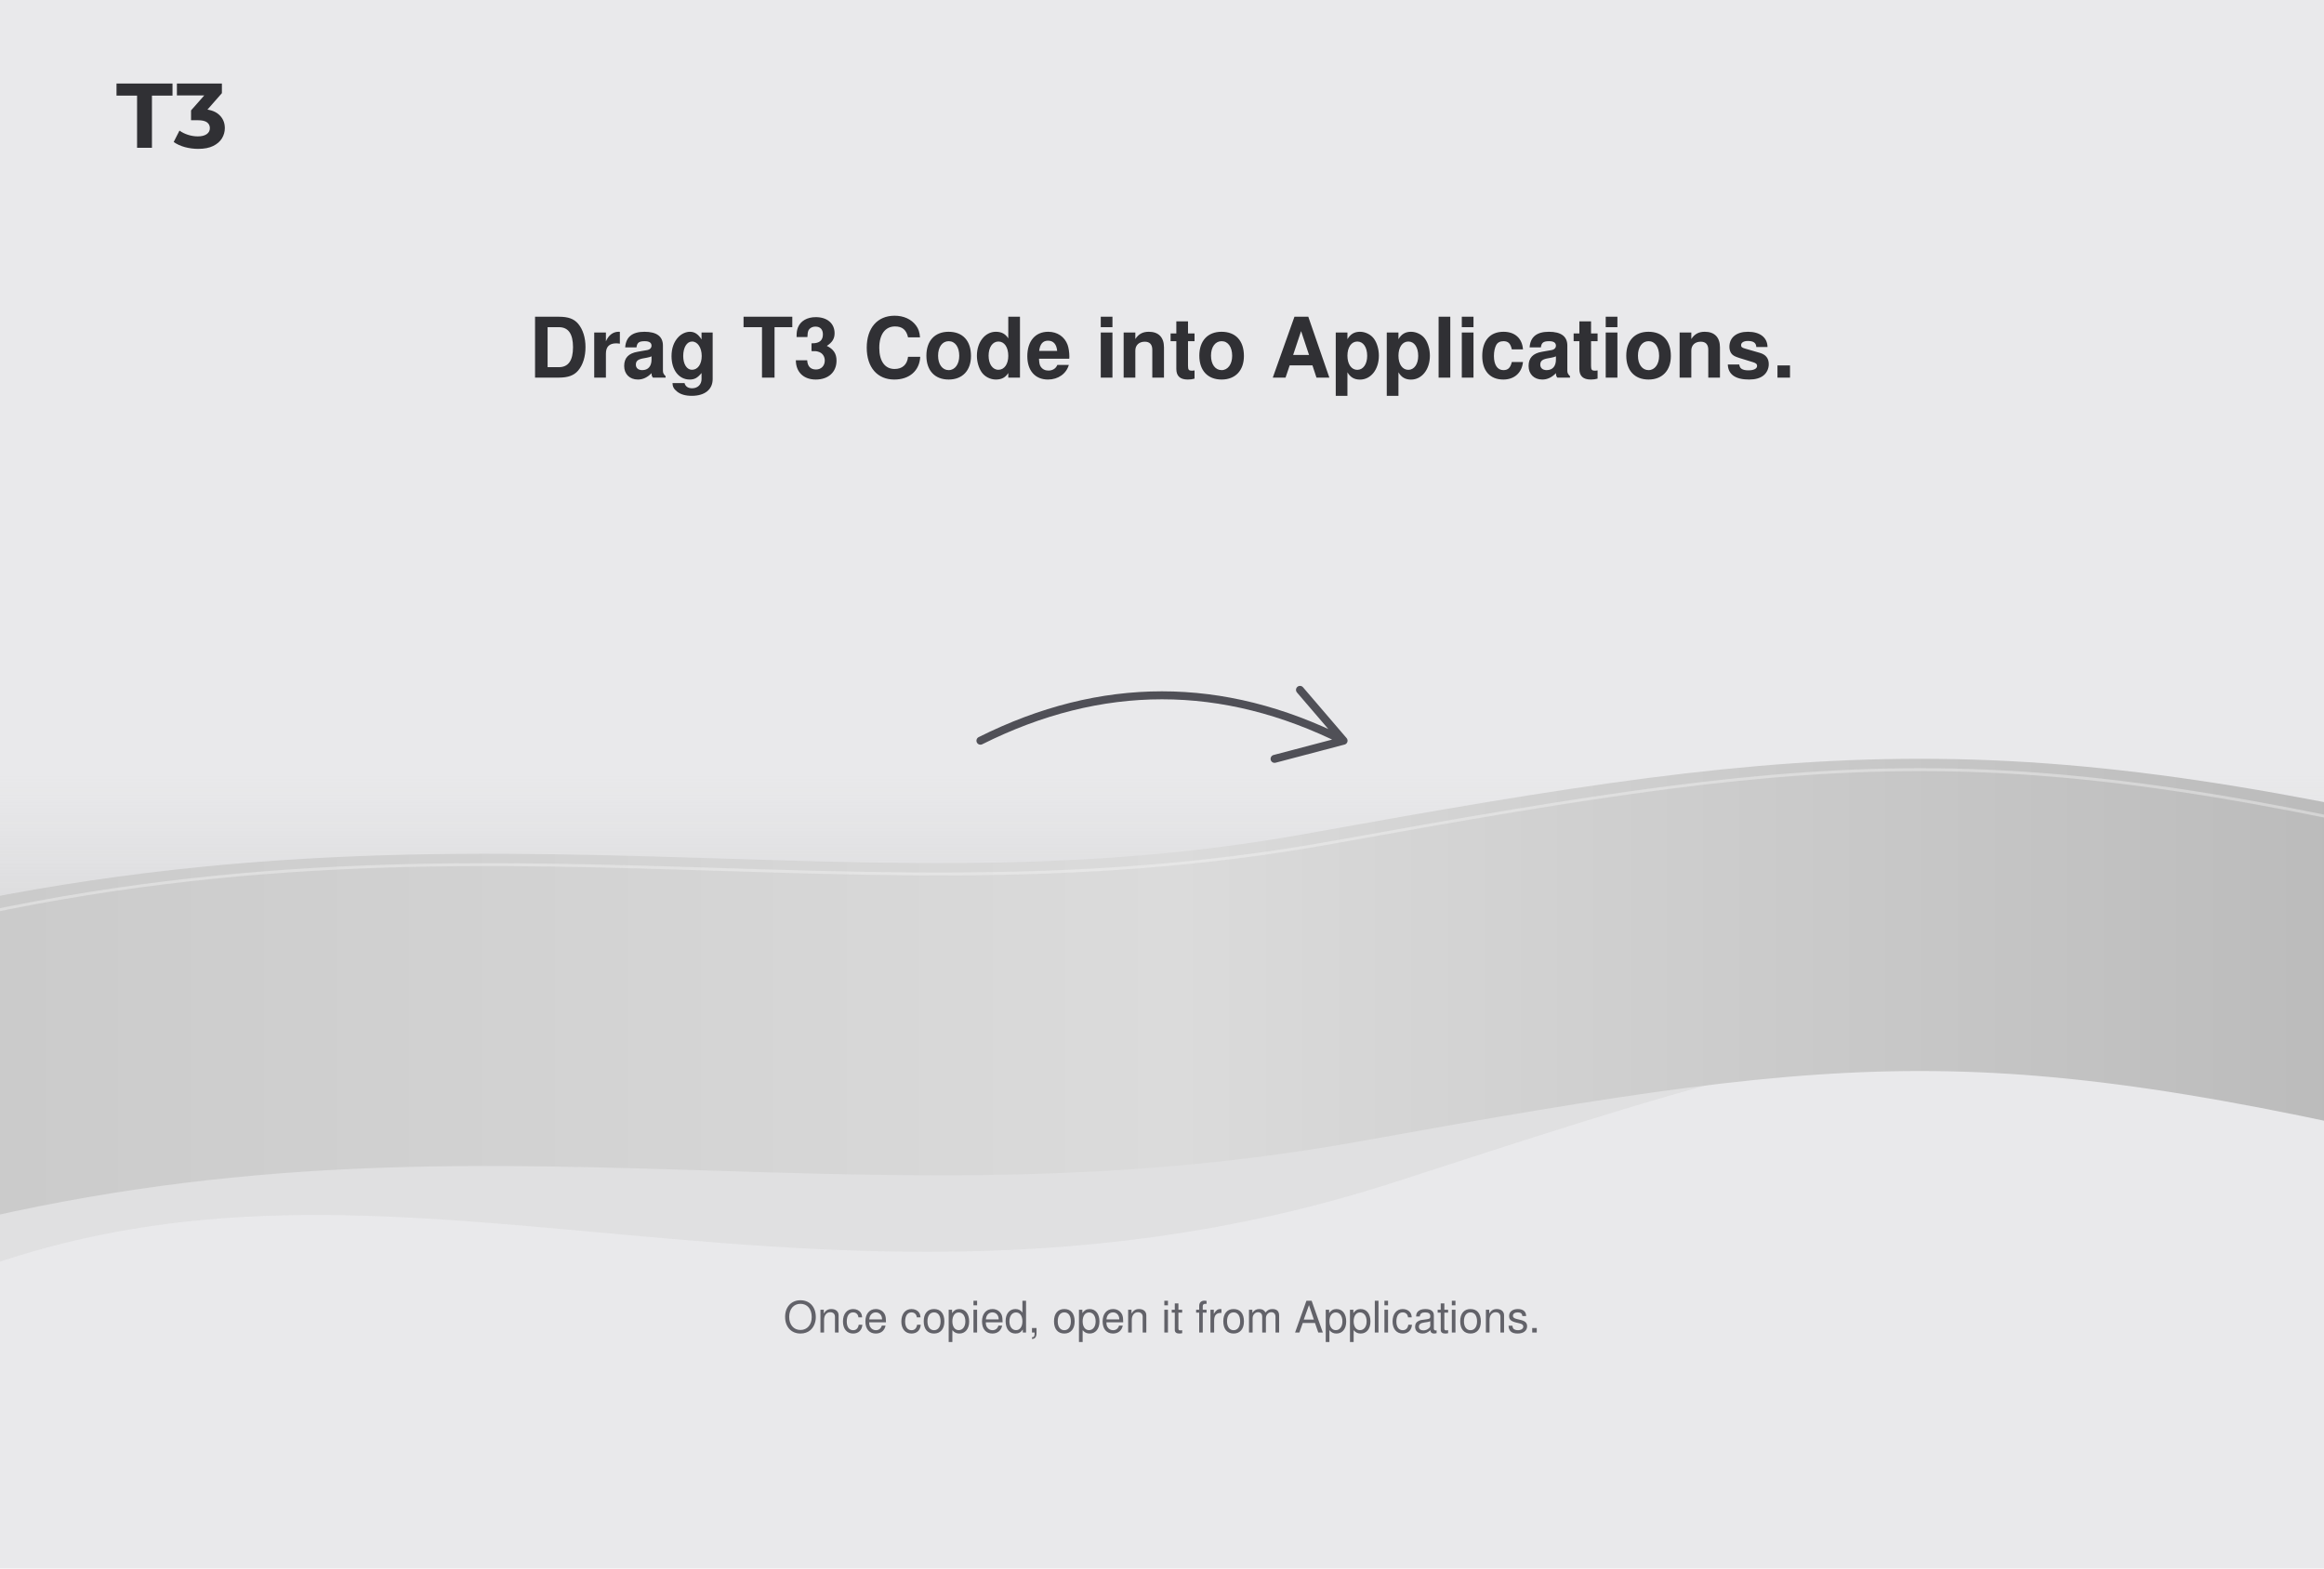
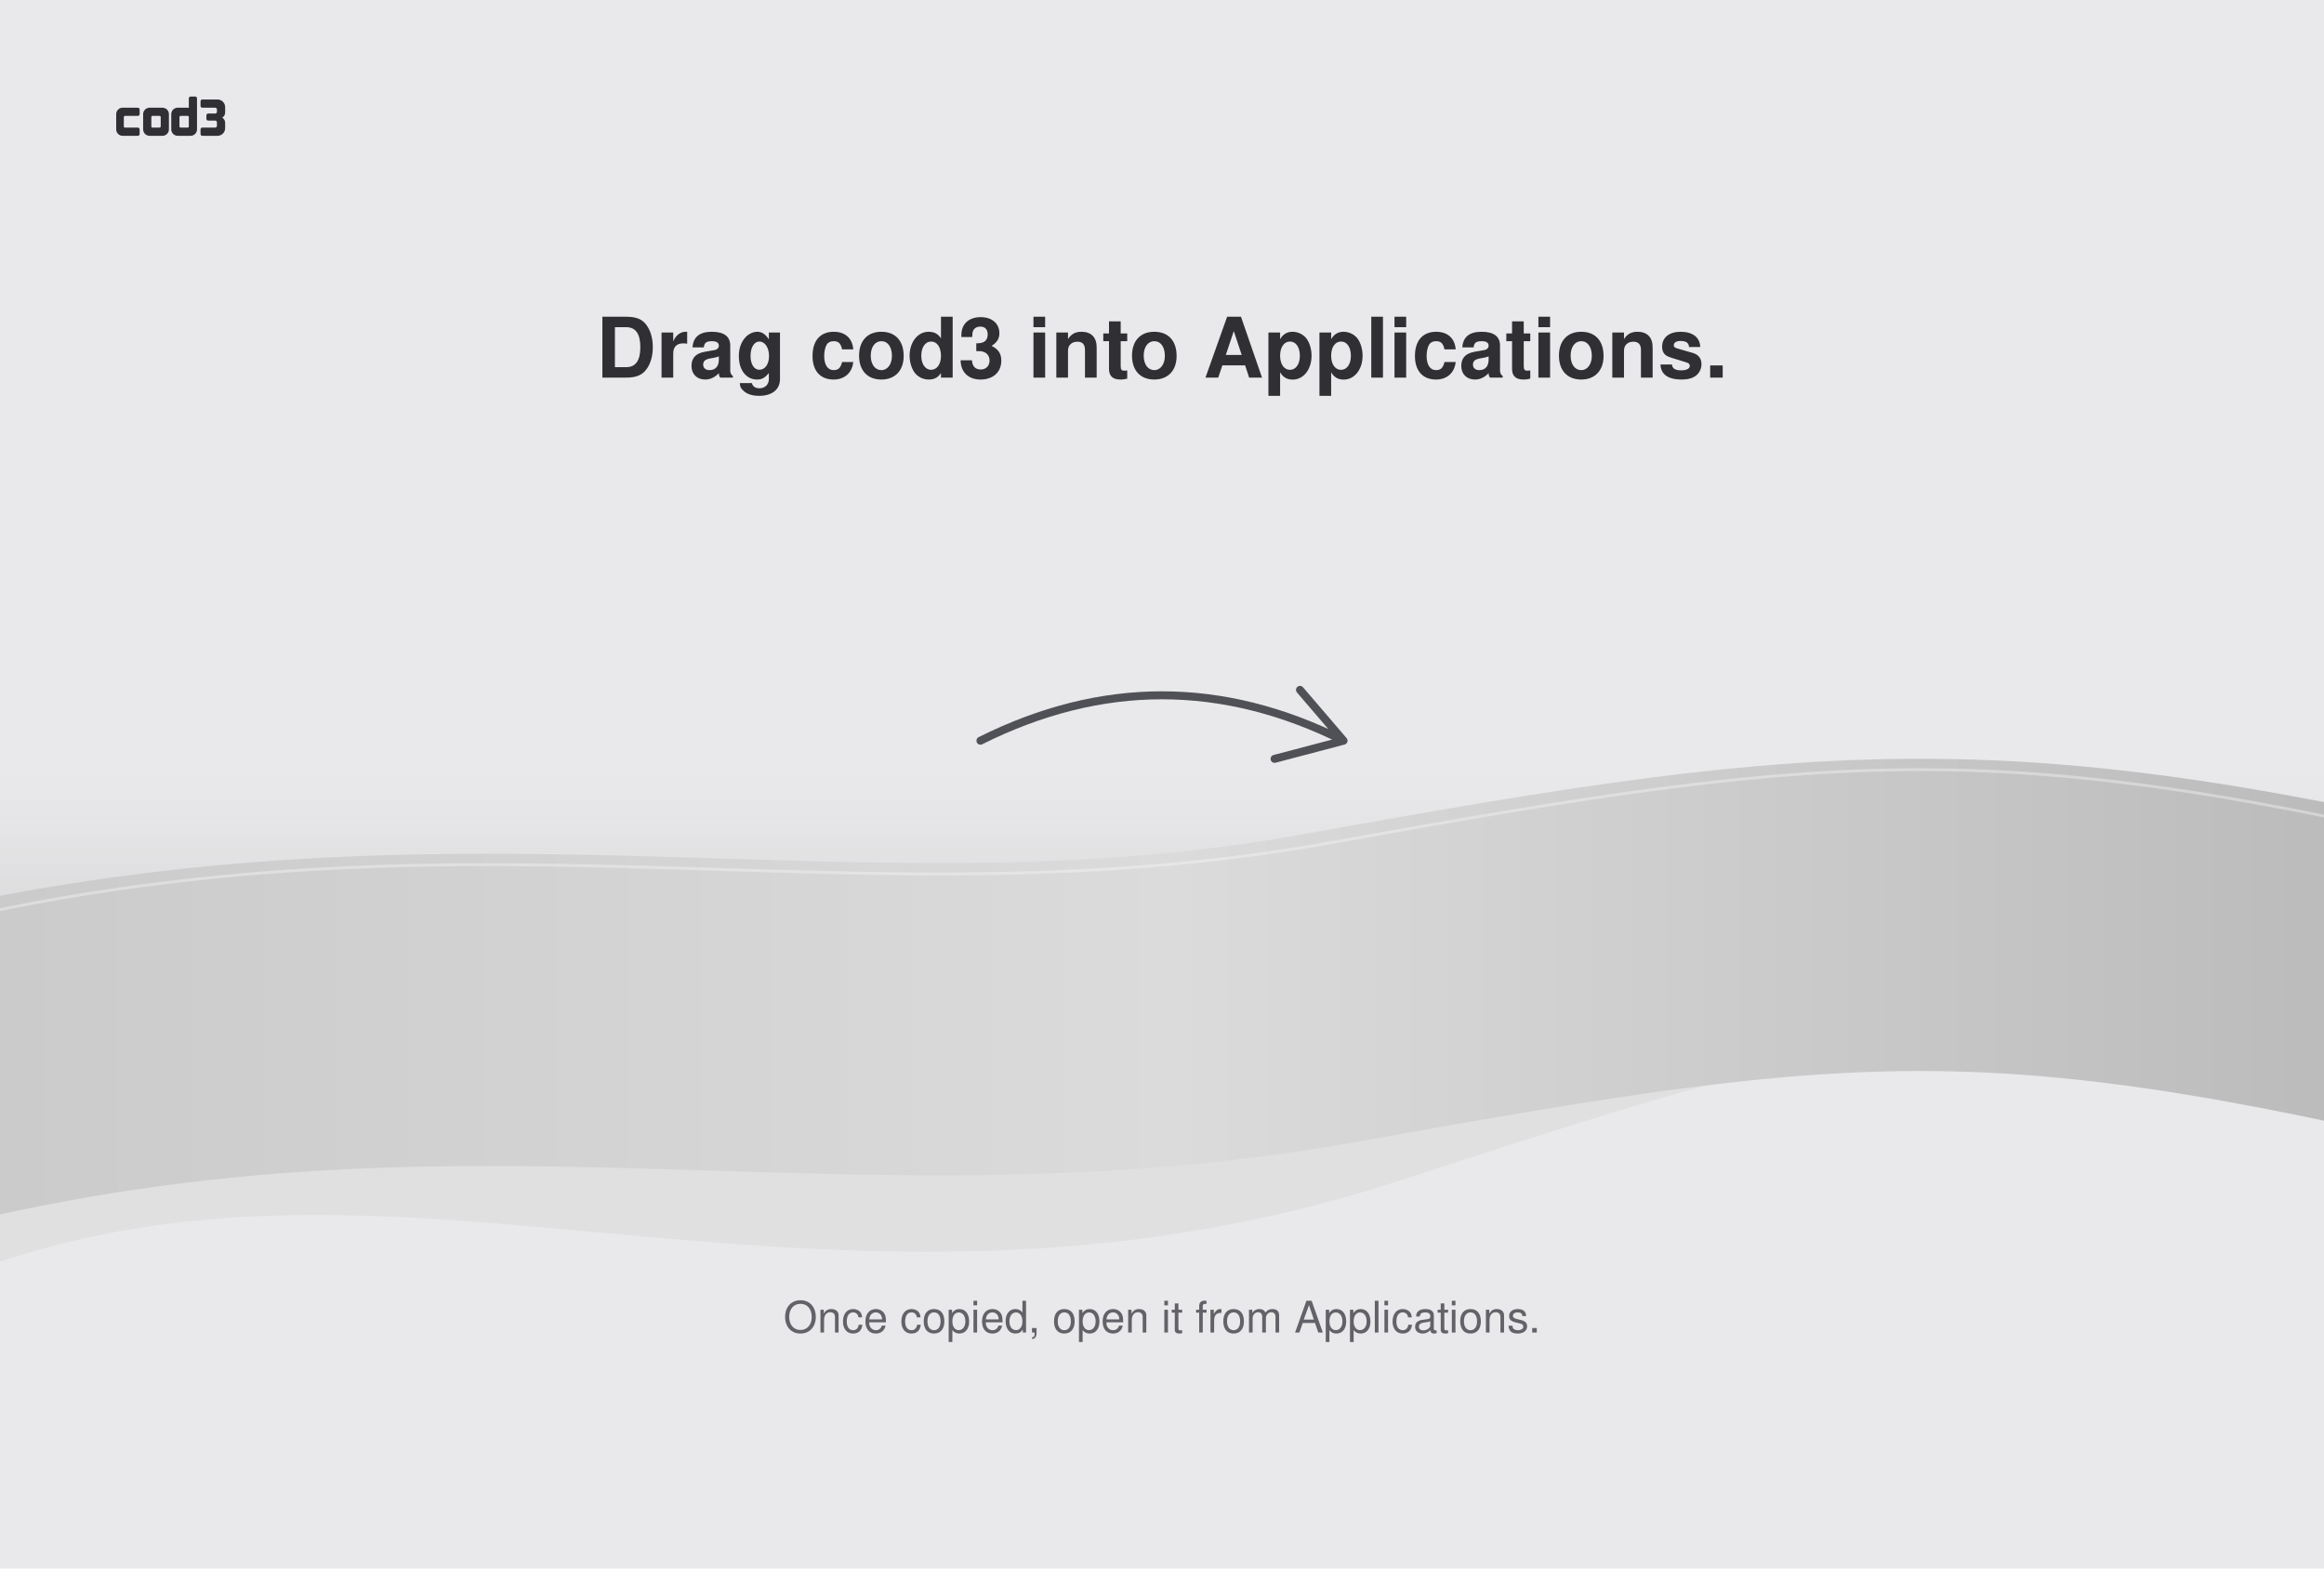
<svg xmlns="http://www.w3.org/2000/svg" width="1280" height="864" viewBox="0 0 640 432">
  <defs>
    <linearGradient id="veil" x1="0" y1="0" x2="0" y2="1">
      <stop stop-color="#B7B7B7" stop-opacity="0" />
      <stop offset=".55" stop-color="#A5A5A5" stop-opacity=".24" />
      <stop offset="1" stop-color="#D1D1D1" stop-opacity=".4" />
    </linearGradient>
    <linearGradient id="silk" x1="0" y1="0" x2="1" y2="0">
      <stop stop-color="#C8C8C8" />
      <stop offset=".5" stop-color="#DBDBDB" />
      <stop offset="1" stop-color="#B5B5B5" />
    </linearGradient>
  </defs>
  <rect width="640" height="432" fill="#E9E9EB" />
  <path d="M-60 293C95 220 214 304 362 256S559 191 707 257" stroke="url(#veil)" stroke-width="146" fill="none" opacity="1" stroke-linecap="round" stroke-linejoin="round" />
  <path d="M-60 306C113 252 223 298 367 272S553 242 707 280" stroke="url(#silk)" stroke-width="86" fill="none" opacity="1" stroke-linecap="round" stroke-linejoin="round" />
  <path d="M-60 266C113 212 223 258 367 232S553 202 707 240" stroke="#F5F5F5" stroke-width="0.8" fill="none" opacity="0.42" stroke-linecap="round" stroke-linejoin="round" />
-   <svg x="32" y="23" width="30" height="18" viewBox="15.531 37 94.394 56.96" fill="#303034">
-     <path d="M33.451 93V47.56H15.531V37H64.331V47.56H46.411V93H33.451ZM86.725 93.96C82.832 93.96 78.965 93.453 75.125 92.44C71.285 91.373 68.032 89.88 65.365 87.96L70.405 78.04C72.539 79.587 75.019 80.813 77.845 81.72C80.672 82.627 83.525 83.08 86.405 83.08C89.659 83.08 92.219 82.44 94.085 81.16C95.952 79.88 96.885 78.12 96.885 75.88C96.885 73.747 96.059 72.067 94.405 70.84C92.752 69.613 90.085 69 86.405 69H80.485V60.44L96.085 42.76L97.525 47.4H68.165V37H107.365V45.4L91.845 63.08L85.285 59.32H89.045C95.925 59.32 101.125 60.867 104.645 63.96C108.165 67.053 109.925 71.027 109.925 75.88C109.925 79.027 109.099 81.987 107.445 84.76C105.792 87.48 103.259 89.693 99.845 91.4C96.432 93.107 92.059 93.96 86.725 93.96Z" />
+   <svg x="32" y="23" width="30" height="18" viewBox="17.5 25.5 93 33.5" fill="#303034">
+     <path d="M36 35H23a5.5 5.5 0 0 0-5.5 5.5v13A5.5 5.5 0 0 0 23 59h13a1.5 1.5 0 0 0 1.5-1.5v-4a1.5 1.5 0 0 0-1.5-1.5H25a1 1 0 0 1-1-1v-8a1 1 0 0 1 1-1h11a1.5 1.5 0 0 0 1.5-1.5v-4A1.5 1.5 0 0 0 36 35ZM46 35h11a5.5 5.5 0 0 1 5.5 5.5v13A5.5 5.5 0 0 1 57 59H46a5.5 5.5 0 0 1-5.5-5.5v-13A5.5 5.5 0 0 1 46 35Zm2.5 7a1 1 0 0 0-1 1v8a1 1 0 0 0 1 1h6a1 1 0 0 0 1-1v-8a1 1 0 0 0-1-1ZM81 25.5h4a1.5 1.5 0 0 1 1.5 1.5v26.5A5.5 5.5 0 0 1 81 59H70a5.5 5.5 0 0 1-5.5-5.5v-13A5.5 5.5 0 0 1 70 35h9.5v-8a1.5 1.5 0 0 1 1.5-1.5ZM72.5 42a1 1 0 0 0-1 1v8a1 1 0 0 0 1 1h6a1 1 0 0 0 1-1v-8a1 1 0 0 0-1-1ZM91 28h13a6.5 6.5 0 0 1 6.5 6.5V39a5 5 0 0 1-2.5 4.5 5 5 0 0 1 2.5 4.5v4.5A6.5 6.5 0 0 1 104 59H91a1.5 1.5 0 0 1-1.5-1.5v-4A1.5 1.5 0 0 1 91 52h11a1.5 1.5 0 0 0 1.5-1.5v-3A1.5 1.5 0 0 0 102 46h-6a1.5 1.5 0 0 1-1.5-1.5v-3A1.5 1.5 0 0 1 96 40h6a1.5 1.5 0 0 0 1.5-1.5v-2A1.5 1.5 0 0 0 102 35H91a1.5 1.5 0 0 1-1.5-1.5v-4A1.5 1.5 0 0 1 91 28Z" />
  </svg>
-   <text x="320" y="104" fill="#303034" font-family="Helvetica" font-size="23" font-weight="700" text-anchor="middle">Drag T3 Code into Applications.</text>
+   <text x="320" y="104" fill="#303034" font-family="Helvetica" font-size="23" font-weight="700" text-anchor="middle">Drag cod3 into Applications.</text>
  <path d="M270 204Q320 179 370 204M358 190L370 204L351 209" stroke="#505057" stroke-width="2.2" fill="none" opacity="1" stroke-linecap="round" stroke-linejoin="round" />
  <text x="320" y="367" fill="#626269" font-family="Helvetica" font-size="12" font-weight="400" text-anchor="middle">Once copied, open it from Applications.</text>
</svg>
